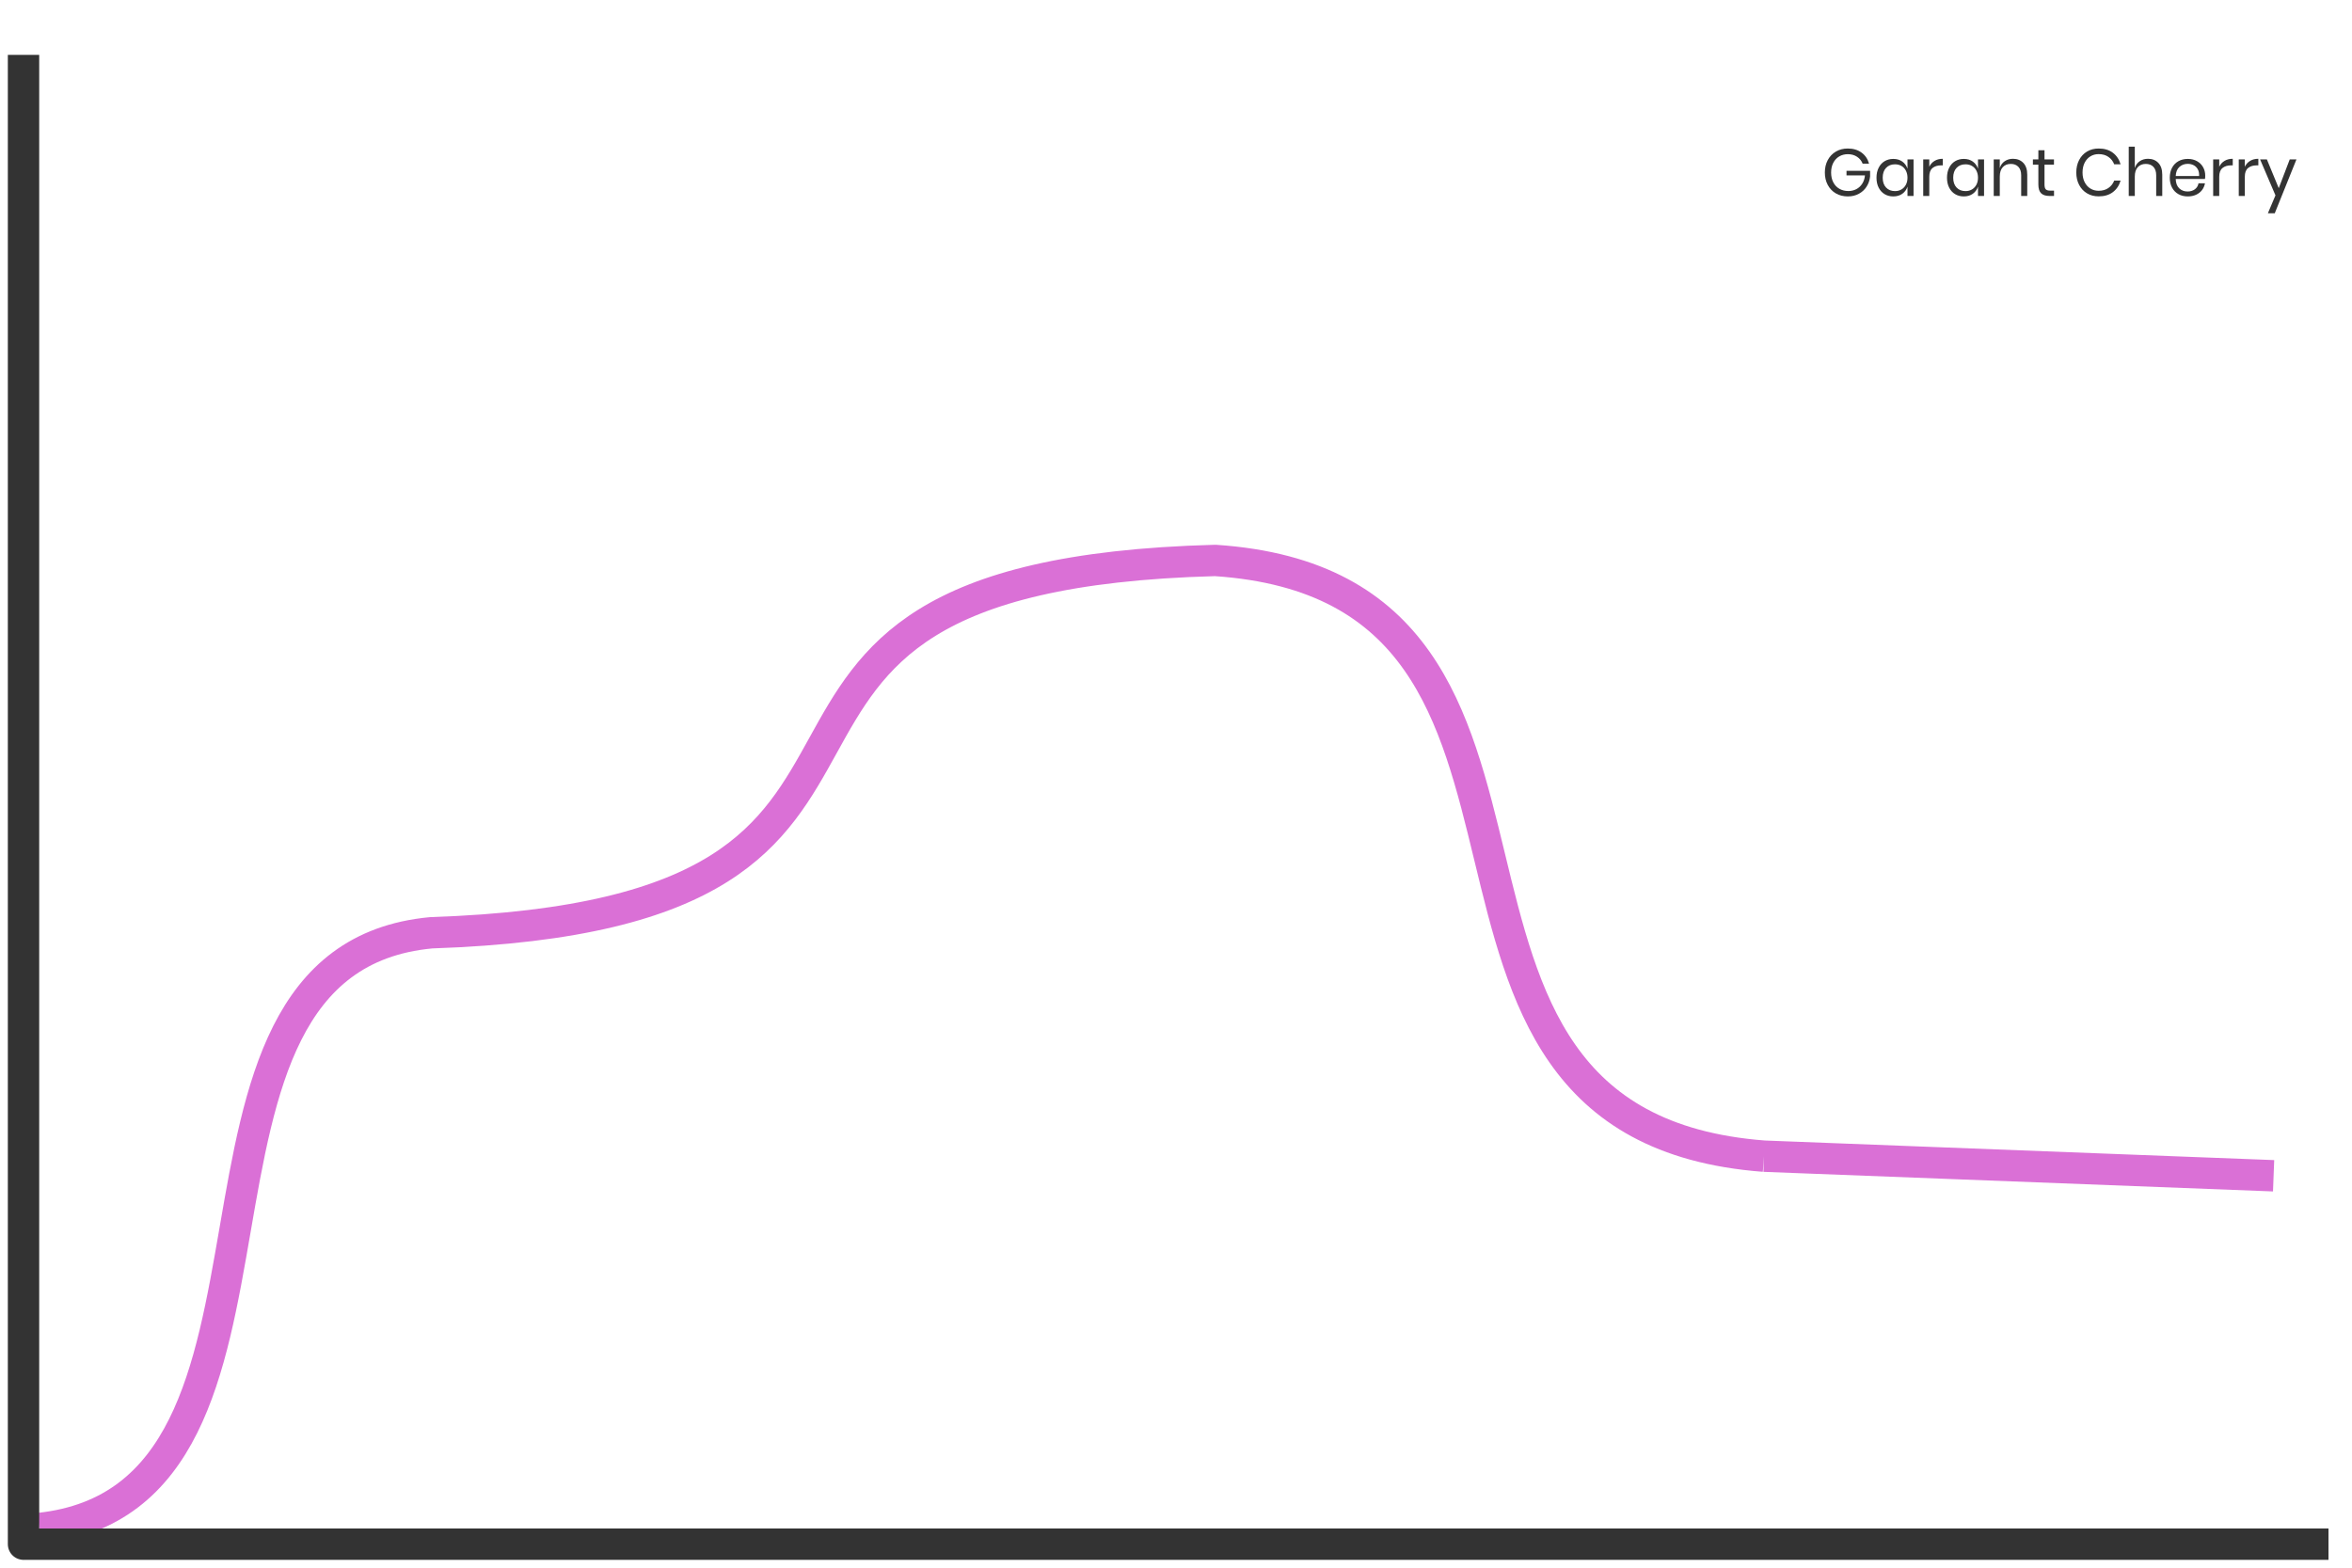
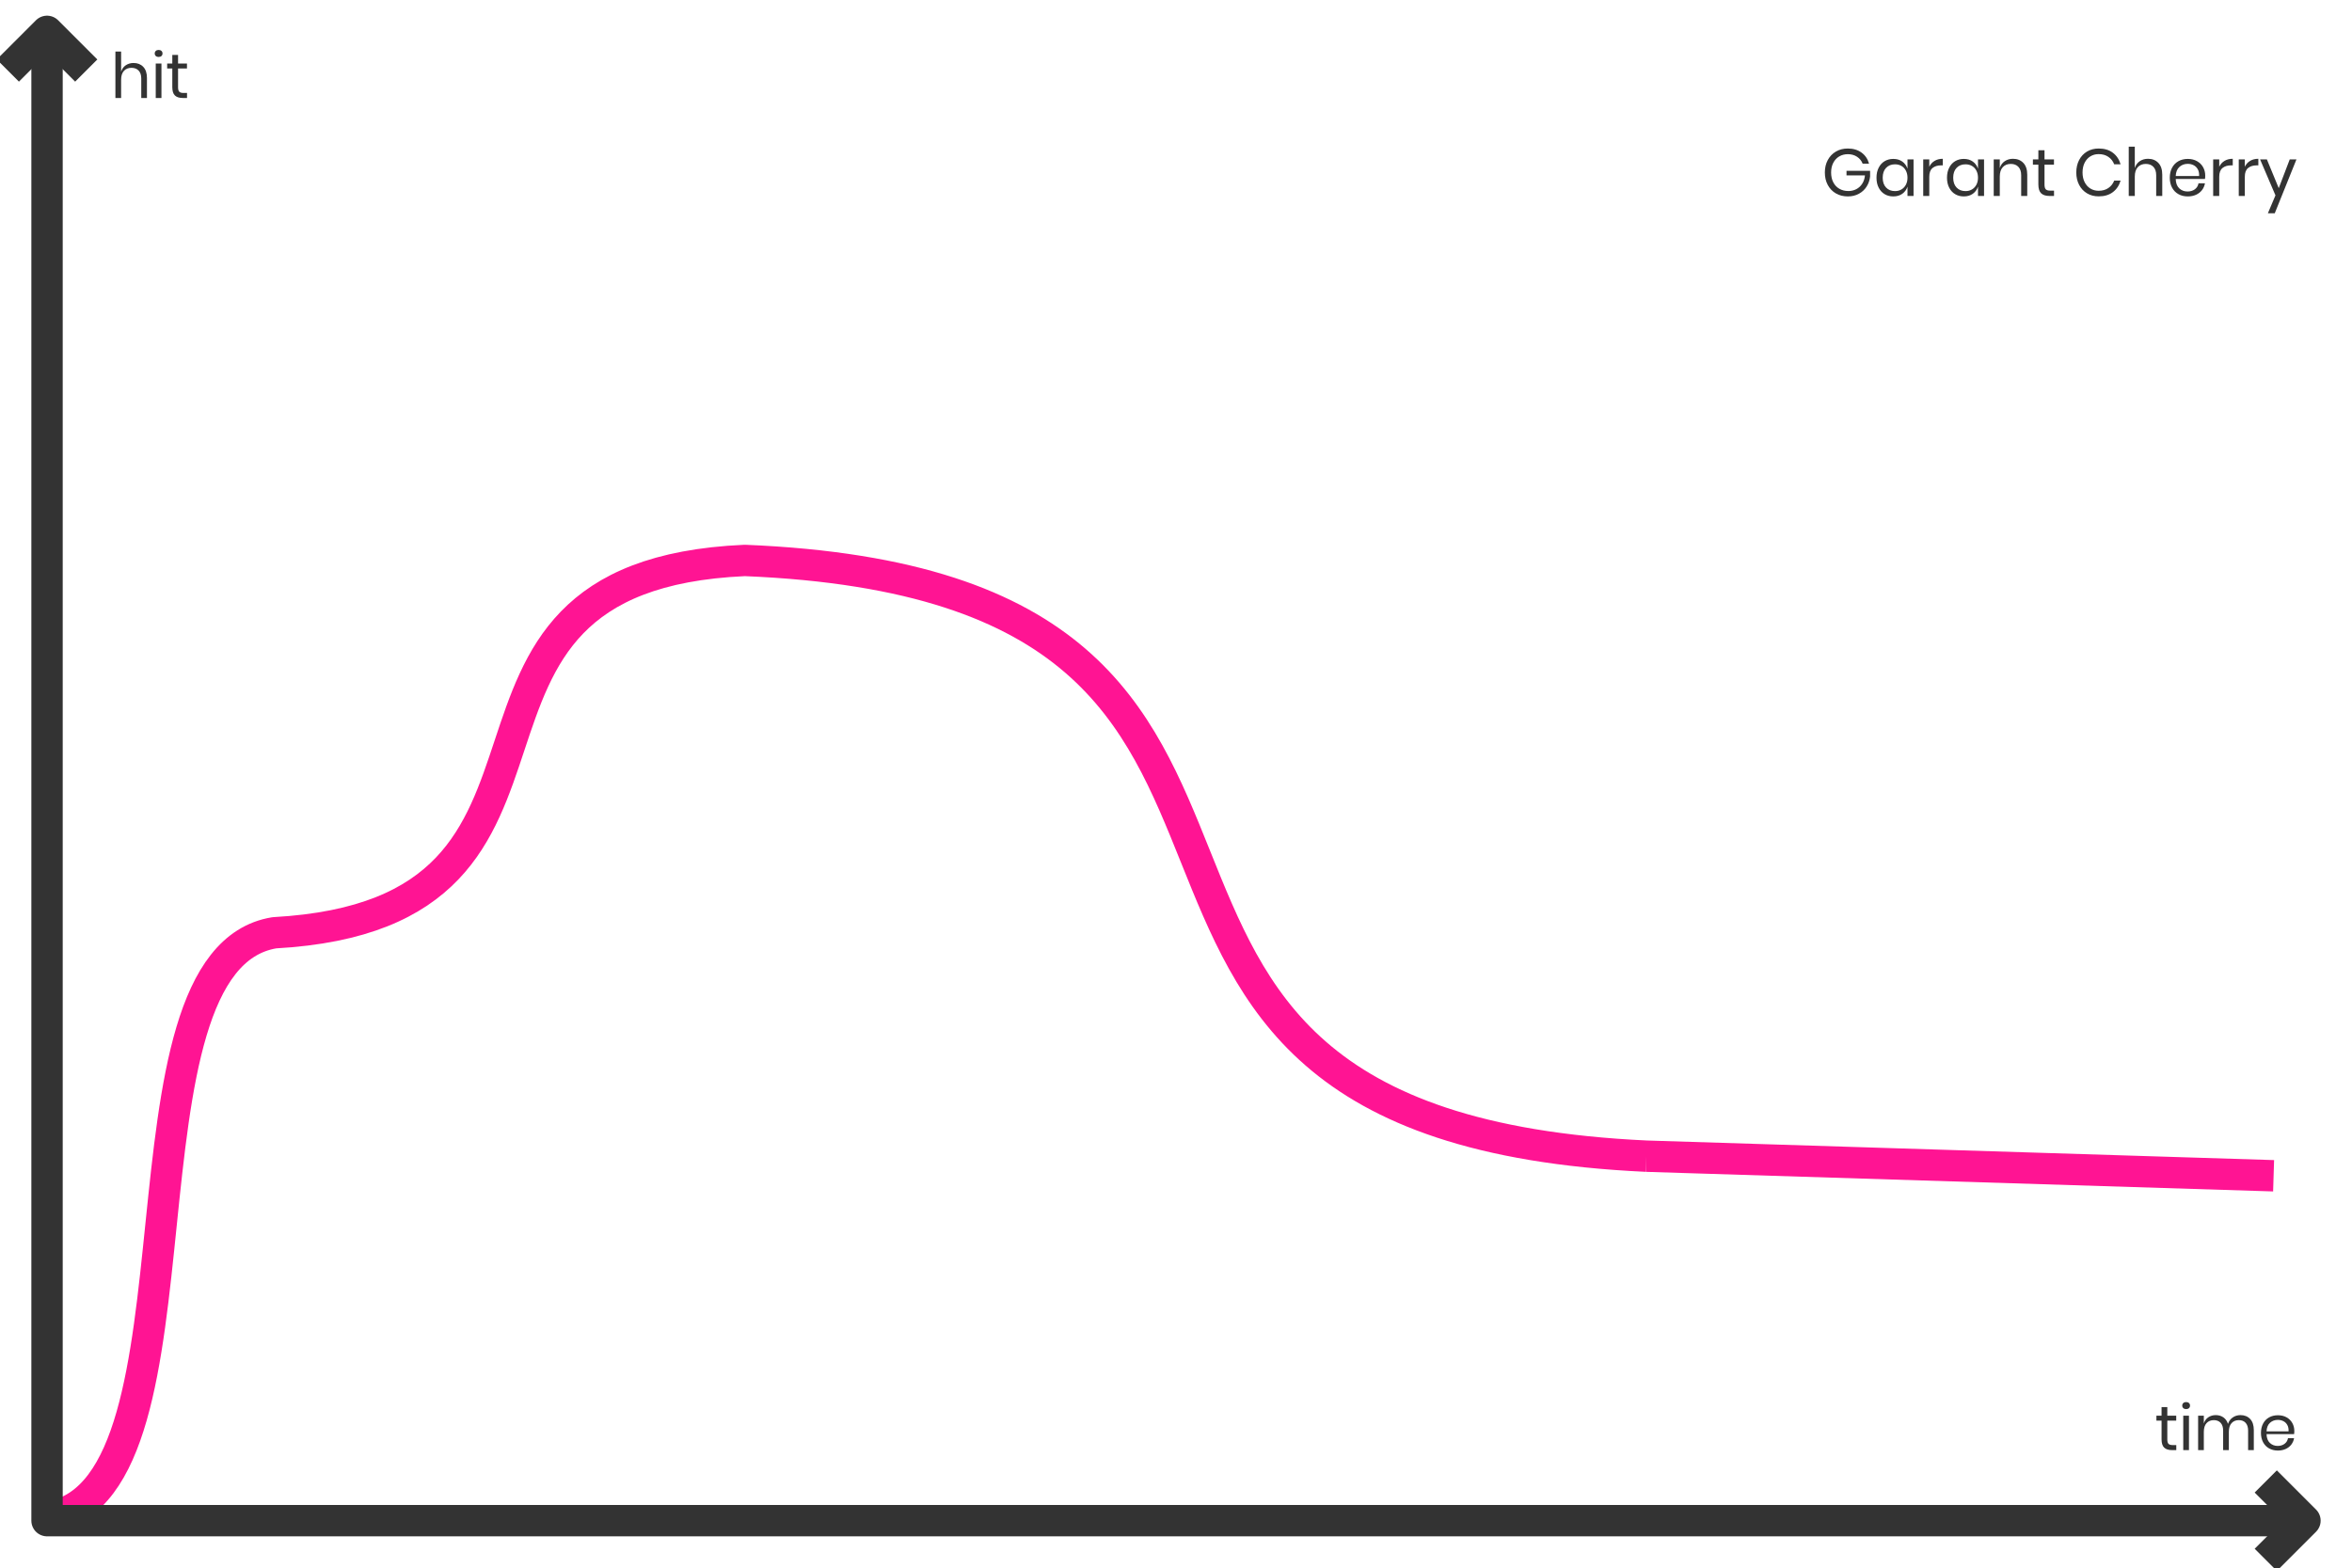
<svg xmlns="http://www.w3.org/2000/svg" xmlns:xlink="http://www.w3.org/1999/xlink" width="600" height="400" viewBox="0 0 600 400">
  <defs>
    <g>
      <g id="glyph-0-0">
        <path d="M 6.68 -12.105 C 8.074 -12.105 9.246 -11.758 10.191 -11.066 C 11.137 -10.375 11.773 -9.434 12.105 -8.246 L 10.473 -8.246 C 10.188 -8.969 9.715 -9.555 9.051 -9.996 C 8.391 -10.438 7.605 -10.66 6.699 -10.66 C 5.883 -10.66 5.152 -10.469 4.504 -10.09 C 3.859 -9.711 3.352 -9.168 2.984 -8.465 C 2.617 -7.762 2.43 -6.938 2.43 -5.984 C 2.43 -5.008 2.617 -4.168 2.992 -3.461 C 3.367 -2.75 3.883 -2.207 4.547 -1.828 C 5.211 -1.449 5.973 -1.258 6.836 -1.258 C 7.57 -1.258 8.246 -1.418 8.855 -1.734 C 9.469 -2.051 9.969 -2.512 10.363 -3.121 C 10.754 -3.727 10.988 -4.438 11.066 -5.254 L 6.359 -5.254 L 6.359 -6.41 L 12.375 -6.41 L 12.375 -4.98 C 12.273 -4.027 11.98 -3.168 11.492 -2.398 C 11.004 -1.625 10.348 -1.016 9.52 -0.562 C 8.691 -0.109 7.754 0.117 6.699 0.117 C 5.543 0.117 4.523 -0.141 3.637 -0.656 C 2.754 -1.172 2.066 -1.891 1.574 -2.812 C 1.078 -3.738 0.832 -4.793 0.832 -5.984 C 0.832 -7.176 1.078 -8.23 1.574 -9.156 C 2.066 -10.078 2.754 -10.801 3.637 -11.32 C 4.523 -11.844 5.535 -12.105 6.68 -12.105 Z M 6.68 -12.105 " />
      </g>
      <g id="glyph-0-1">
        <path d="M 5.066 -9.453 C 5.973 -9.453 6.742 -9.227 7.371 -8.773 C 8 -8.32 8.438 -7.711 8.688 -6.953 L 8.688 -9.332 L 10.234 -9.332 L 10.234 0 L 8.688 0 L 8.688 -2.379 C 8.438 -1.621 8 -1.016 7.371 -0.562 C 6.742 -0.109 5.973 0.117 5.066 0.117 C 4.238 0.117 3.504 -0.074 2.855 -0.461 C 2.211 -0.844 1.703 -1.398 1.336 -2.117 C 0.965 -2.836 0.781 -3.684 0.781 -4.656 C 0.781 -5.633 0.965 -6.484 1.336 -7.207 C 1.703 -7.934 2.211 -8.488 2.855 -8.875 C 3.5 -9.258 4.238 -9.453 5.066 -9.453 Z M 5.508 -8.074 C 4.555 -8.074 3.793 -7.773 3.223 -7.164 C 2.648 -6.559 2.363 -5.723 2.363 -4.656 C 2.363 -3.594 2.648 -2.758 3.223 -2.152 C 3.793 -1.543 4.555 -1.242 5.508 -1.242 C 6.121 -1.242 6.668 -1.383 7.148 -1.664 C 7.629 -1.949 8.008 -2.348 8.277 -2.863 C 8.551 -3.379 8.688 -3.977 8.688 -4.656 C 8.688 -5.336 8.551 -5.938 8.277 -6.461 C 8.008 -6.98 7.629 -7.379 7.148 -7.66 C 6.668 -7.938 6.121 -8.074 5.508 -8.074 Z M 5.508 -8.074 " />
      </g>
      <g id="glyph-0-2">
        <path d="M 2.789 -7.445 C 3.094 -8.09 3.543 -8.594 4.133 -8.949 C 4.723 -9.309 5.422 -9.484 6.238 -9.484 L 6.238 -7.805 L 5.762 -7.805 C 4.891 -7.805 4.176 -7.578 3.621 -7.133 C 3.066 -6.684 2.789 -5.945 2.789 -4.914 L 2.789 0 L 1.242 0 L 1.242 -9.332 L 2.789 -9.332 Z M 2.789 -7.445 " />
      </g>
      <g id="glyph-0-3">
        <path d="M 6.152 -9.484 C 7.242 -9.484 8.121 -9.137 8.789 -8.441 C 9.457 -7.742 9.793 -6.738 9.793 -5.422 L 9.793 0 L 8.246 0 L 8.246 -5.285 C 8.246 -6.215 8.008 -6.93 7.531 -7.43 C 7.055 -7.93 6.41 -8.176 5.594 -8.176 C 4.742 -8.176 4.062 -7.902 3.555 -7.352 C 3.043 -6.801 2.789 -6 2.789 -4.945 L 2.789 0 L 1.242 0 L 1.242 -9.332 L 2.789 -9.332 L 2.789 -7.121 C 3.027 -7.883 3.449 -8.465 4.055 -8.875 C 4.66 -9.281 5.359 -9.484 6.152 -9.484 Z M 6.152 -9.484 " />
      </g>
      <g id="glyph-0-4">
        <path d="M 5.695 -1.359 L 5.695 0 L 4.539 0 C 3.586 0 2.875 -0.227 2.406 -0.68 C 1.934 -1.133 1.699 -1.895 1.699 -2.957 L 1.699 -7.988 L 0.305 -7.988 L 0.305 -9.332 L 1.699 -9.332 L 1.699 -11.66 L 3.266 -11.66 L 3.266 -9.332 L 5.68 -9.332 L 5.68 -7.988 L 3.266 -7.988 L 3.266 -2.926 C 3.266 -2.324 3.375 -1.914 3.594 -1.691 C 3.816 -1.469 4.199 -1.359 4.742 -1.359 Z M 5.695 -1.359 " />
      </g>
      <g id="glyph-0-5">
        <rect x="0" y="0" width="0" height="0" mask="url(#mask-0)" />
      </g>
      <g id="glyph-0-6">
        <path d="M 6.547 -12.105 C 8.008 -12.105 9.215 -11.746 10.164 -11.023 C 11.117 -10.305 11.773 -9.32 12.137 -8.074 L 10.508 -8.074 C 10.199 -8.867 9.707 -9.5 9.027 -9.969 C 8.348 -10.441 7.516 -10.676 6.527 -10.676 C 5.746 -10.676 5.047 -10.484 4.43 -10.105 C 3.812 -9.727 3.324 -9.184 2.965 -8.473 C 2.609 -7.766 2.43 -6.938 2.43 -5.984 C 2.43 -5.043 2.609 -4.223 2.965 -3.52 C 3.324 -2.816 3.812 -2.273 4.43 -1.895 C 5.047 -1.516 5.746 -1.324 6.527 -1.324 C 7.516 -1.324 8.348 -1.562 9.027 -2.031 C 9.707 -2.5 10.199 -3.133 10.508 -3.926 L 12.137 -3.926 C 11.773 -2.68 11.117 -1.695 10.164 -0.977 C 9.215 -0.258 8.008 0.102 6.547 0.102 C 5.422 0.102 4.43 -0.156 3.57 -0.672 C 2.707 -1.188 2.039 -1.906 1.555 -2.832 C 1.074 -3.754 0.832 -4.805 0.832 -5.984 C 0.832 -7.176 1.074 -8.234 1.555 -9.164 C 2.035 -10.094 2.707 -10.816 3.57 -11.332 C 4.43 -11.848 5.422 -12.105 6.547 -12.105 Z M 6.547 -12.105 " />
      </g>
      <g id="glyph-0-7">
        <path d="M 6.152 -9.484 C 7.242 -9.484 8.121 -9.137 8.789 -8.441 C 9.457 -7.742 9.793 -6.738 9.793 -5.422 L 9.793 0 L 8.246 0 L 8.246 -5.285 C 8.246 -6.215 8.008 -6.93 7.531 -7.43 C 7.055 -7.93 6.41 -8.176 5.594 -8.176 C 4.742 -8.176 4.062 -7.902 3.555 -7.352 C 3.043 -6.801 2.789 -6 2.789 -4.945 L 2.789 0 L 1.242 0 L 1.242 -12.578 L 2.789 -12.578 L 2.789 -7.121 C 3.027 -7.883 3.449 -8.465 4.055 -8.875 C 4.66 -9.281 5.359 -9.484 6.152 -9.484 Z M 6.152 -9.484 " />
      </g>
      <g id="glyph-0-8">
        <path d="M 9.824 -5.184 C 9.824 -4.855 9.805 -4.574 9.758 -4.336 L 2.297 -4.336 C 2.328 -3.27 2.633 -2.469 3.203 -1.938 C 3.777 -1.406 4.477 -1.141 5.305 -1.141 C 6.051 -1.141 6.68 -1.328 7.184 -1.707 C 7.688 -2.086 7.996 -2.594 8.109 -3.23 L 9.758 -3.23 C 9.645 -2.586 9.391 -2.008 9 -1.496 C 8.609 -0.984 8.102 -0.59 7.48 -0.305 C 6.855 -0.023 6.152 0.117 5.371 0.117 C 4.477 0.117 3.684 -0.074 2.992 -0.461 C 2.301 -0.844 1.758 -1.398 1.367 -2.117 C 0.977 -2.836 0.781 -3.684 0.781 -4.656 C 0.781 -5.633 0.977 -6.484 1.367 -7.207 C 1.758 -7.934 2.301 -8.488 2.992 -8.875 C 3.684 -9.258 4.477 -9.453 5.371 -9.453 C 6.277 -9.453 7.07 -9.258 7.742 -8.875 C 8.418 -8.488 8.934 -7.973 9.289 -7.328 C 9.648 -6.68 9.824 -5.969 9.824 -5.184 Z M 8.262 -5.082 C 8.297 -5.773 8.184 -6.352 7.922 -6.816 C 7.66 -7.281 7.305 -7.629 6.852 -7.855 C 6.398 -8.082 5.906 -8.195 5.371 -8.195 C 4.523 -8.195 3.809 -7.93 3.23 -7.402 C 2.652 -6.875 2.34 -6.102 2.297 -5.082 Z M 8.262 -5.082 " />
      </g>
      <g id="glyph-0-9">
        <path d="M 1.887 -9.332 L 4.914 -1.988 L 7.719 -9.332 L 9.434 -9.332 L 3.895 4.422 L 2.141 4.422 L 4.078 -0.152 L 0.152 -9.332 Z M 1.887 -9.332 " />
      </g>
+       <g id="glyph-1-0">
+         <path d="M 5.793 -8.93 C 6.816 -8.93 7.645 -8.602 8.273 -7.945 C 8.902 -7.289 9.215 -6.34 9.215 -5.105 L 9.215 0 L 7.762 0 L 7.762 -4.977 C 7.762 -5.852 7.535 -6.523 7.09 -6.992 C 6.641 -7.461 6.031 -7.695 5.266 -7.695 C 4.465 -7.695 3.824 -7.438 3.344 -6.922 C 2.863 -6.402 2.625 -5.648 2.625 -4.656 L 2.625 0 L 1.168 0 L 1.168 -11.84 L 2.625 -11.84 L 2.625 -6.703 C 2.848 -7.418 3.246 -7.969 3.816 -8.352 C 4.387 -8.734 5.047 -8.93 5.793 -8.93 Z M 5.793 -8.93 " />
+       </g>
+       <g id="glyph-1-1">
+         <path d="M 0.91 -11.359 C 0.91 -11.625 1.004 -11.844 1.184 -12.008 C 1.363 -12.172 1.605 -12.258 1.902 -12.258 C 2.203 -12.258 2.441 -12.172 2.625 -12.008 C 2.805 -11.844 2.895 -11.625 2.895 -11.359 C 2.895 -11.094 2.805 -10.879 2.625 -10.711 C 2.441 -10.547 2.203 -10.465 1.902 -10.465 C 1.605 -10.465 1.367 -10.547 1.184 -10.711 C 1.004 -10.879 0.91 -11.094 0.91 -11.359 Z M 2.625 -8.785 L 2.625 0 L 1.168 0 L 1.168 -8.785 Z M 2.625 -8.785 " />
+       </g>
+       <g id="glyph-1-2">
+         <path d="M 5.359 -1.281 L 5.359 0 L 4.273 0 C 3.375 0 2.707 -0.215 2.266 -0.641 C 1.82 -1.066 1.602 -1.781 1.602 -2.785 L 1.602 -7.52 L 0.289 -7.52 L 0.289 -8.785 L 1.602 -8.785 L 1.602 -10.977 L 3.07 -10.977 L 3.07 -8.785 L 5.344 -8.785 L 5.344 -7.52 L 3.07 -7.52 L 3.07 -2.754 C 3.07 -2.188 3.176 -1.801 3.383 -1.594 C 3.59 -1.383 3.953 -1.281 4.465 -1.281 Z M 5.359 -1.281 " />
+       </g>
+       <g id="glyph-1-3">
+         <path d="M 11.969 -8.93 C 12.992 -8.93 13.816 -8.602 14.441 -7.945 C 15.066 -7.289 15.375 -6.34 15.375 -5.105 L 15.375 0 L 13.922 0 L 13.922 -4.977 C 13.922 -5.84 13.711 -6.5 13.289 -6.961 C 12.867 -7.418 12.289 -7.648 11.551 -7.648 C 10.785 -7.648 10.168 -7.395 9.703 -6.887 C 9.238 -6.383 9.008 -5.637 9.008 -4.656 L 9.008 0 L 7.551 0 L 7.551 -4.977 C 7.551 -5.84 7.34 -6.5 6.91 -6.961 C 6.484 -7.418 5.91 -7.648 5.184 -7.648 C 4.406 -7.648 3.785 -7.395 3.32 -6.887 C 2.855 -6.383 2.625 -5.637 2.625 -4.656 L 2.625 0 L 1.168 0 L 1.168 -8.785 L 2.625 -8.785 L 2.625 -6.785 C 2.836 -7.477 3.219 -8.008 3.77 -8.375 C 4.316 -8.742 4.949 -8.93 5.664 -8.93 C 6.41 -8.93 7.059 -8.738 7.609 -8.359 C 8.156 -7.98 8.551 -7.426 8.785 -6.688 C 9.031 -7.402 9.441 -7.953 10.016 -8.344 C 10.594 -8.734 11.242 -8.93 11.969 -8.93 Z M 11.969 -8.93 " />
+       </g>
+       <g id="glyph-1-4">
+         <path d="M 9.246 -4.879 C 9.246 -4.57 9.227 -4.305 9.184 -4.078 L 2.16 -4.078 C 2.191 -3.078 2.477 -2.324 3.016 -1.824 C 3.555 -1.324 4.215 -1.07 4.992 -1.07 C 5.695 -1.07 6.285 -1.25 6.762 -1.609 C 7.234 -1.965 7.523 -2.441 7.633 -3.039 L 9.184 -3.039 C 9.078 -2.434 8.84 -1.887 8.473 -1.406 C 8.105 -0.926 7.625 -0.555 7.039 -0.289 C 6.453 -0.023 5.793 0.113 5.055 0.113 C 4.215 0.113 3.465 -0.07 2.816 -0.434 C 2.164 -0.797 1.656 -1.316 1.289 -1.992 C 0.922 -2.668 0.734 -3.465 0.734 -4.383 C 0.734 -5.301 0.922 -6.102 1.289 -6.785 C 1.656 -7.469 2.164 -7.988 2.816 -8.352 C 3.469 -8.715 4.215 -8.895 5.055 -8.895 C 5.91 -8.895 6.652 -8.715 7.289 -8.352 C 7.922 -7.988 8.406 -7.504 8.742 -6.895 C 9.078 -6.289 9.246 -5.617 9.246 -4.879 Z M 7.777 -4.785 C 7.809 -5.434 7.703 -5.98 7.457 -6.414 C 7.211 -6.852 6.875 -7.18 6.449 -7.391 C 6.023 -7.605 5.559 -7.711 5.055 -7.711 C 4.254 -7.711 3.586 -7.465 3.039 -6.969 C 2.496 -6.473 2.203 -5.742 2.16 -4.785 Z M 7.777 -4.785 " />
+       </g>
    </g>
    <image id="source-10" x="0" y="0" width="0" height="0" />
    <mask id="mask-0">
      <use xlink:href="#source-10" />
    </mask>
  </defs>
  <rect x="-60" y="-40" width="720" height="480" fill="rgb(100%, 100%, 100%)" fill-opacity="1" />
  <g fill="rgb(20%, 20%, 20%)" fill-opacity="1">
    <use xlink:href="#glyph-0-0" x="464.691" y="50" />
    <use xlink:href="#glyph-0-1" x="477.917" y="50" />
    <use xlink:href="#glyph-0-2" x="489.375" y="50" />
    <use xlink:href="#glyph-0-1" x="495.903" y="50" />
    <use xlink:href="#glyph-0-3" x="507.361" y="50" />
    <use xlink:href="#glyph-0-4" x="518.292" y="50" />
    <use xlink:href="#glyph-0-5" x="524.633" y="50" />
    <use xlink:href="#glyph-0-6" x="528.832" y="50" />
    <use xlink:href="#glyph-0-7" x="541.803" y="50" />
    <use xlink:href="#glyph-0-8" x="552.734" y="50" />
    <use xlink:href="#glyph-0-2" x="563.342" y="50" />
    <use xlink:href="#glyph-0-2" x="569.87" y="50" />
    <use xlink:href="#glyph-0-9" x="576.398" y="50" />
  </g>
-   <path fill="none" stroke-width="8" stroke-linecap="butt" stroke-linejoin="round" stroke="rgb(85.49%, 43.922%, 83.922%)" stroke-opacity="1" stroke-miterlimit="10" d="M 10 390 C 85 382 35 245 110 238 C 260 233 160 147 310 143 C 415 150 345 287 450 295 M 450 295 L 580 300 " />
-   <path fill="none" stroke-width="8" stroke-linecap="butt" stroke-linejoin="round" stroke="rgb(20%, 20%, 20%)" stroke-opacity="1" stroke-miterlimit="10" d="M 6 14 L 6 394 L 594 394 " />
+   <path fill="none" stroke-width="8" stroke-linecap="butt" stroke-linejoin="round" stroke="rgb(100%, 7.843%, 57.647%)" stroke-opacity="1" stroke-miterlimit="10" d="M 13 387 C 55 379 27 245 70 238 C 160 233 100 147 190 143 C 362 150 248 287 420 295 M 420 295 L 580 300 " />
+   <path fill="none" stroke-width="8" stroke-linecap="butt" stroke-linejoin="round" stroke="rgb(20%, 20%, 20%)" stroke-opacity="1" stroke-miterlimit="10" d="M 12 8 L 12 388 L 588 388 " />
+   <path fill="none" stroke-width="8" stroke-linecap="butt" stroke-linejoin="round" stroke="rgb(20%, 20%, 20%)" stroke-opacity="1" stroke-miterlimit="10" d="M 2 18 L 12 8 L 22 18 " />
+   <path fill="none" stroke-width="8" stroke-linecap="butt" stroke-linejoin="round" stroke="rgb(20%, 20%, 20%)" stroke-opacity="1" stroke-miterlimit="10" d="M 578 378 L 588 388 L 578 398 " />
+   <g fill="rgb(20%, 20%, 20%)" fill-opacity="1">
+     <use xlink:href="#glyph-1-0" x="28.273" y="25" />
+     <use xlink:href="#glyph-1-1" x="38.561" y="25" />
+     <use xlink:href="#glyph-1-2" x="42.353" y="25" />
+   </g>
+   <g fill="rgb(20%, 20%, 20%)" fill-opacity="1">
+     <use xlink:href="#glyph-1-2" x="549.816" y="370" />
+     <use xlink:href="#glyph-1-1" x="555.784" y="370" />
+     <use xlink:href="#glyph-1-3" x="559.576" y="370" />
+     <use xlink:href="#glyph-1-4" x="576.04" y="370" />
+   </g>
</svg>
